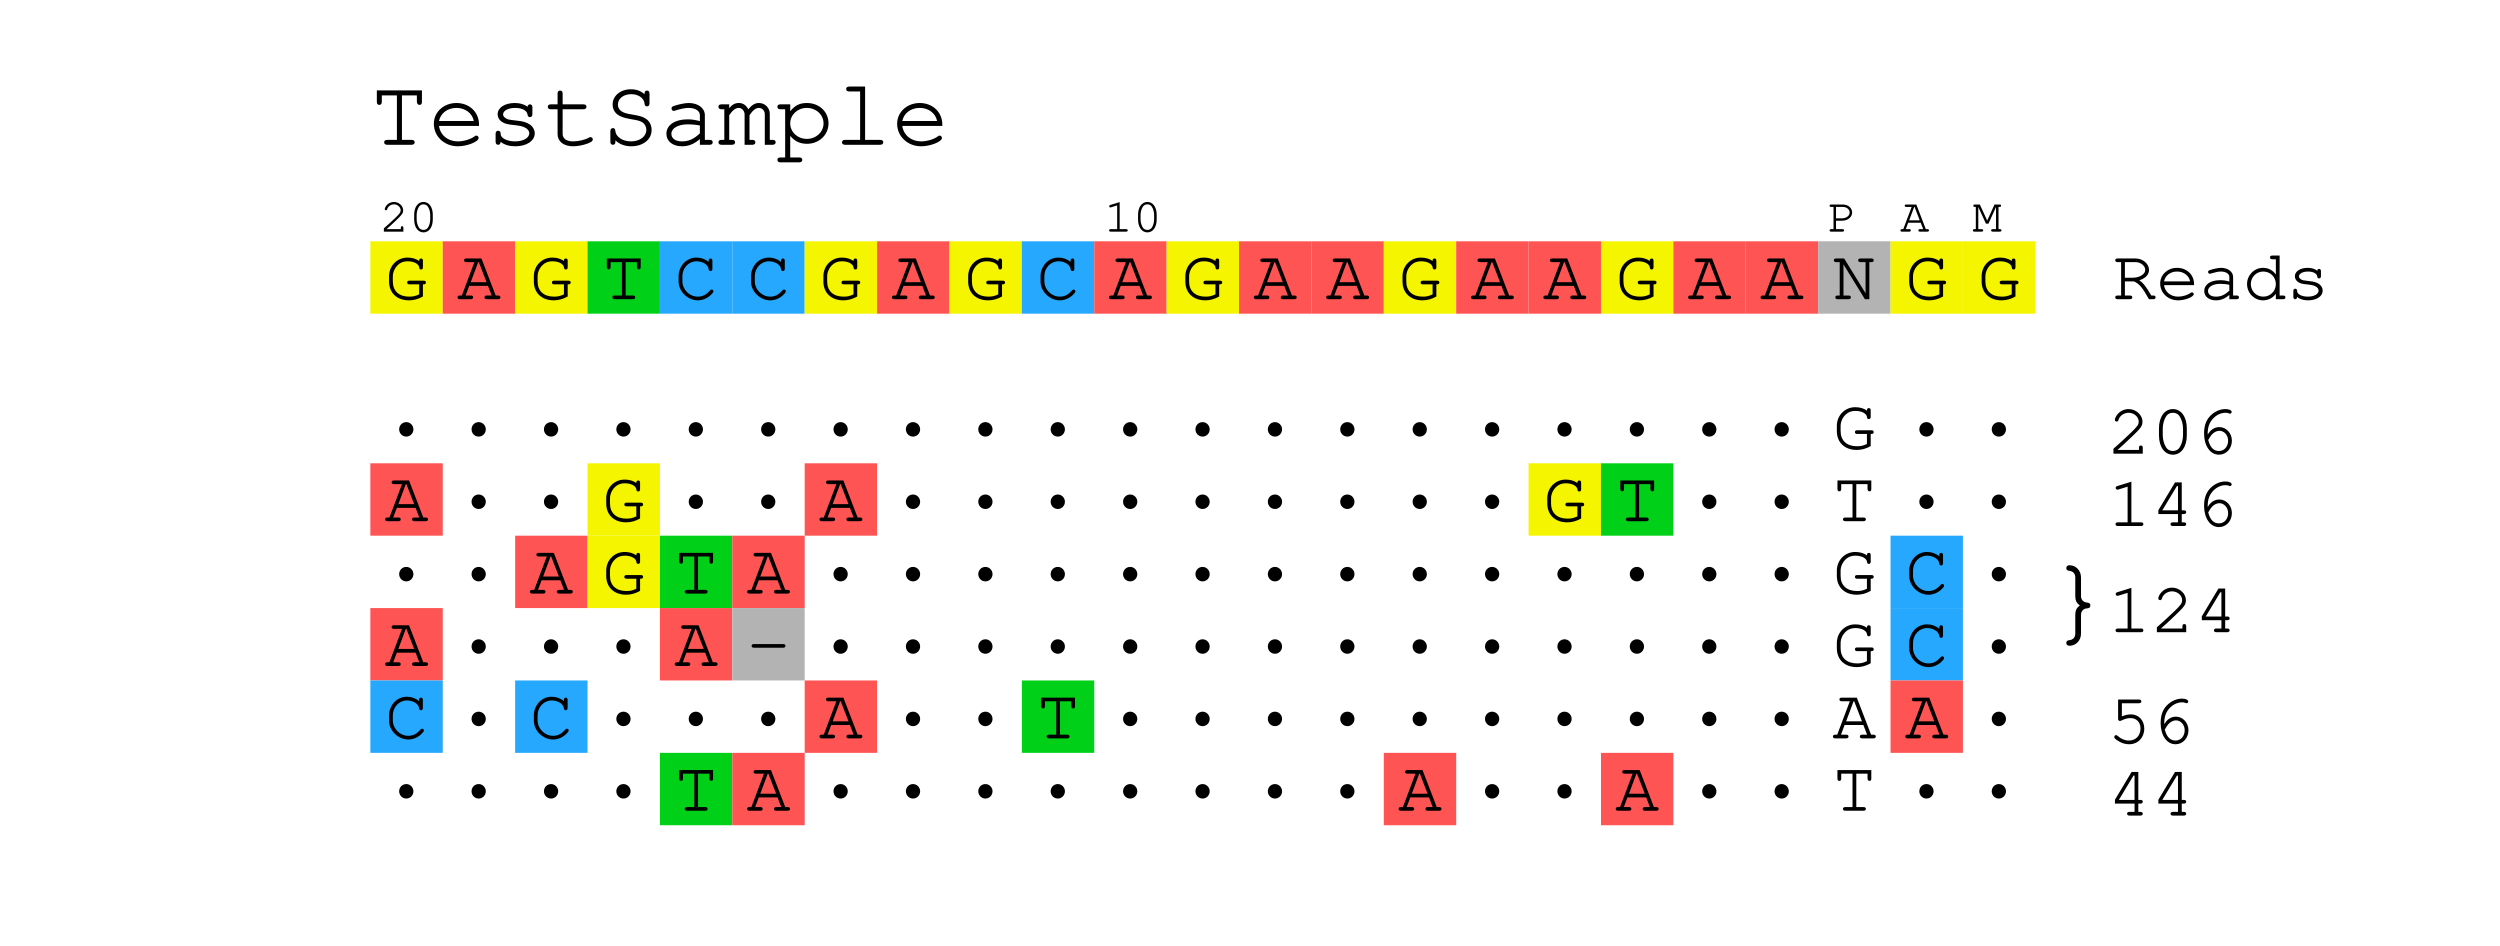
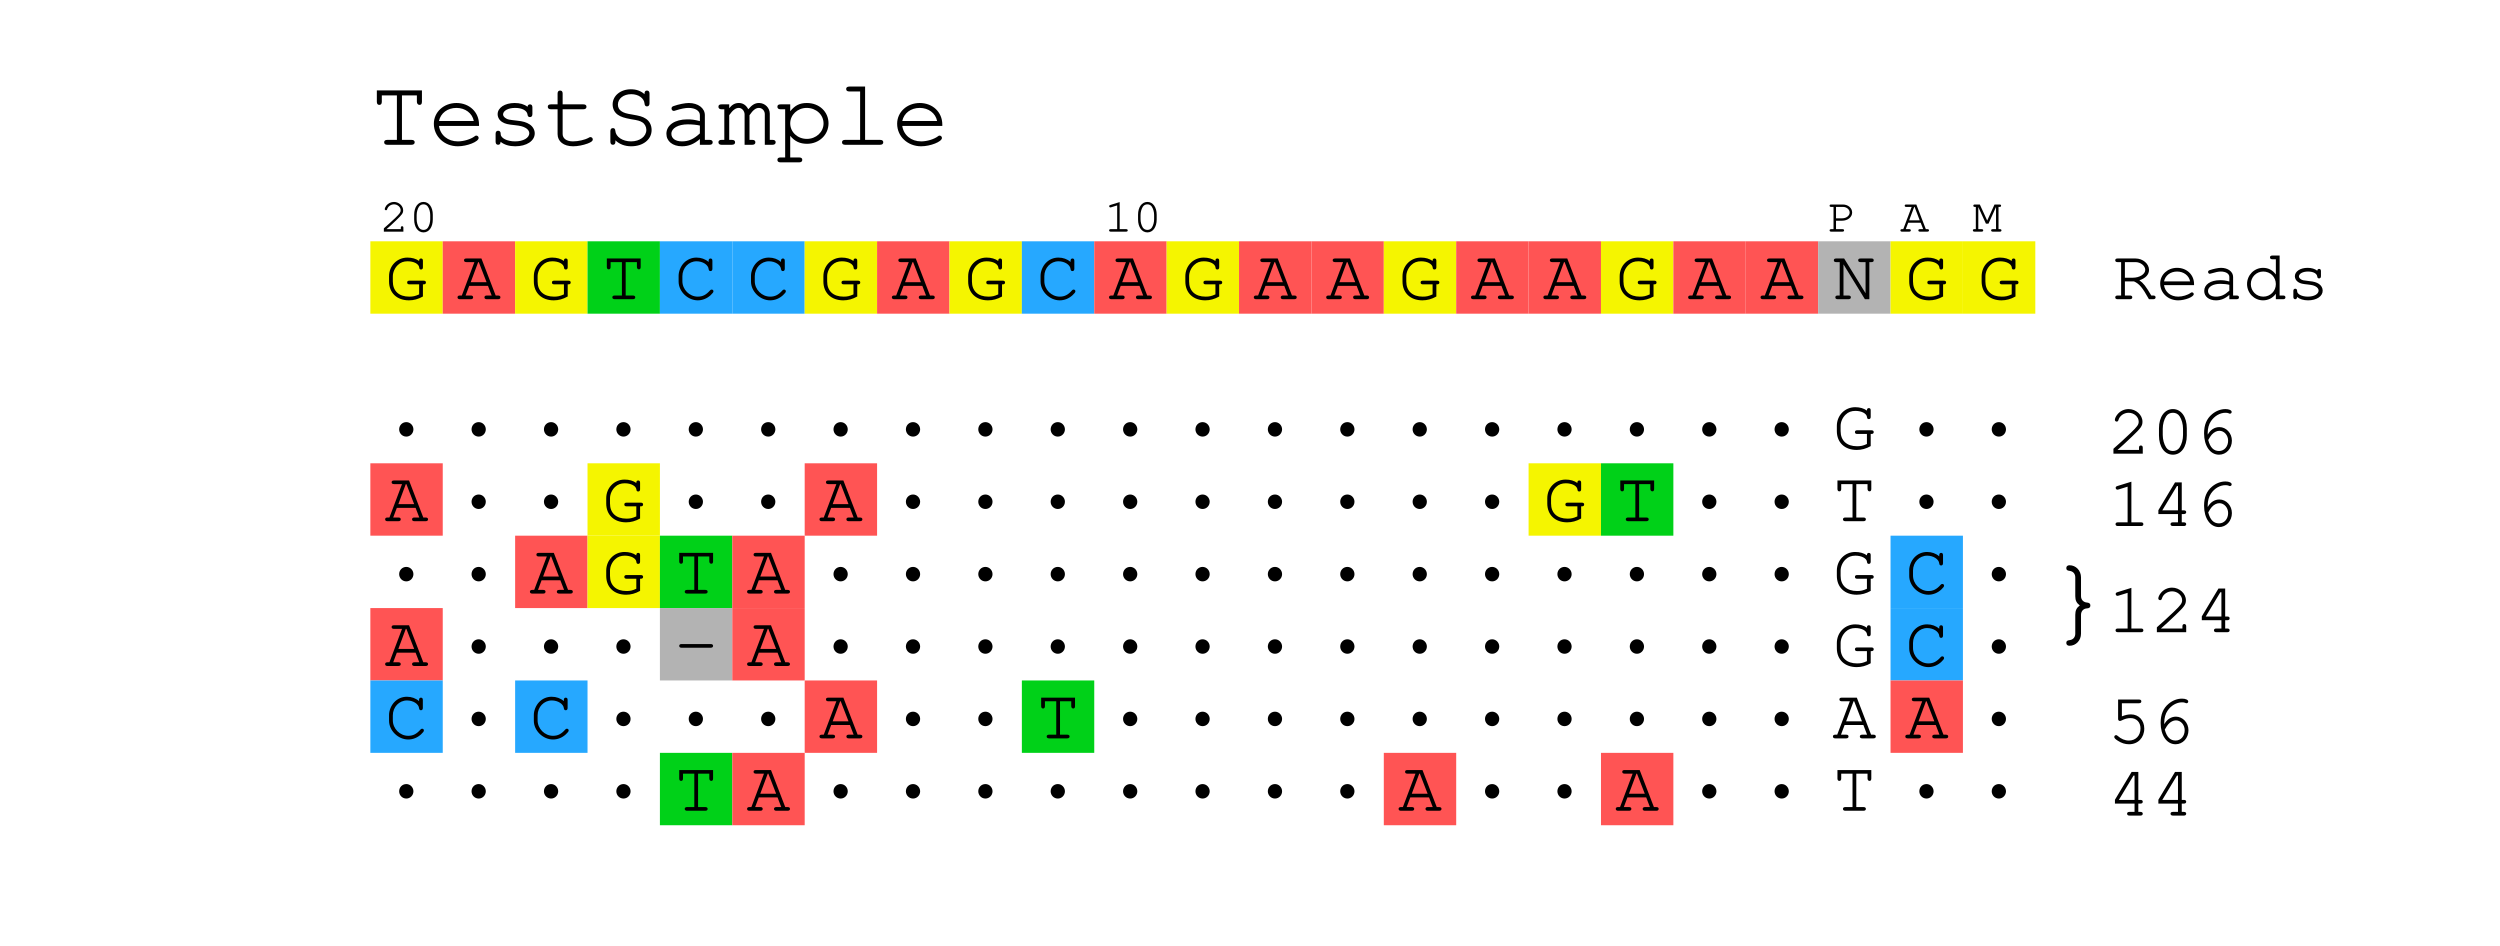
<svg xmlns="http://www.w3.org/2000/svg" baseProfile="full" height="196" version="1.1" width="100%">
  <defs />
  <text style="font-size:20px; font-family:Courier" x="20" y="30">TestSample</text>
  <text style="font-size:10px; font-family:Courier" x="172" y="48">10</text>
  <text style="font-size:10px; font-family:Courier" x="22" y="48">20</text>
  <text style="font-size:10px; font-family:Courier" x="322" y="48">P</text>
  <text style="font-size:10px; font-family:Courier" x="337" y="48">A</text>
  <text style="font-size:10px; font-family:Courier" x="352" y="48">M</text>
  <rect fill="#F5F500" height="15" width="15" x="20" y="50" />
  <text fill="black" style="font-size:15px; font-family:Courier" x="23" y="62">G</text>
  <rect fill="#FF5454" height="15" width="15" x="35" y="50" />
  <text fill="black" style="font-size:15px; font-family:Courier" x="38" y="62">A</text>
  <rect fill="#F5F500" height="15" width="15" x="50" y="50" />
  <text fill="black" style="font-size:15px; font-family:Courier" x="53" y="62">G</text>
  <rect fill="#00D118" height="15" width="15" x="65" y="50" />
  <text fill="black" style="font-size:15px; font-family:Courier" x="68" y="62">T</text>
  <rect fill="#26A8FF" height="15" width="15" x="80" y="50" />
  <text fill="black" style="font-size:15px; font-family:Courier" x="83" y="62">C</text>
  <rect fill="#26A8FF" height="15" width="15" x="95" y="50" />
  <text fill="black" style="font-size:15px; font-family:Courier" x="98" y="62">C</text>
  <rect fill="#F5F500" height="15" width="15" x="110" y="50" />
  <text fill="black" style="font-size:15px; font-family:Courier" x="113" y="62">G</text>
  <rect fill="#FF5454" height="15" width="15" x="125" y="50" />
  <text fill="black" style="font-size:15px; font-family:Courier" x="128" y="62">A</text>
  <rect fill="#F5F500" height="15" width="15" x="140" y="50" />
  <text fill="black" style="font-size:15px; font-family:Courier" x="143" y="62">G</text>
  <rect fill="#26A8FF" height="15" width="15" x="155" y="50" />
  <text fill="black" style="font-size:15px; font-family:Courier" x="158" y="62">C</text>
  <rect fill="#FF5454" height="15" width="15" x="170" y="50" />
  <text fill="black" style="font-size:15px; font-family:Courier" x="173" y="62">A</text>
  <rect fill="#F5F500" height="15" width="15" x="185" y="50" />
  <text fill="black" style="font-size:15px; font-family:Courier" x="188" y="62">G</text>
  <rect fill="#FF5454" height="15" width="15" x="200" y="50" />
  <text fill="black" style="font-size:15px; font-family:Courier" x="203" y="62">A</text>
  <rect fill="#FF5454" height="15" width="15" x="215" y="50" />
  <text fill="black" style="font-size:15px; font-family:Courier" x="218" y="62">A</text>
  <rect fill="#F5F500" height="15" width="15" x="230" y="50" />
  <text fill="black" style="font-size:15px; font-family:Courier" x="233" y="62">G</text>
  <rect fill="#FF5454" height="15" width="15" x="245" y="50" />
  <text fill="black" style="font-size:15px; font-family:Courier" x="248" y="62">A</text>
  <rect fill="#FF5454" height="15" width="15" x="260" y="50" />
  <text fill="black" style="font-size:15px; font-family:Courier" x="263" y="62">A</text>
  <rect fill="#F5F500" height="15" width="15" x="275" y="50" />
  <text fill="black" style="font-size:15px; font-family:Courier" x="278" y="62">G</text>
  <rect fill="#FF5454" height="15" width="15" x="290" y="50" />
  <text fill="black" style="font-size:15px; font-family:Courier" x="293" y="62">A</text>
  <rect fill="#FF5454" height="15" width="15" x="305" y="50" />
  <text fill="black" style="font-size:15px; font-family:Courier" x="308" y="62">A</text>
  <rect fill="#B3B3B3" height="15" width="15" x="320" y="50" />
  <text fill="black" style="font-size:15px; font-family:Courier" x="323" y="62">N</text>
  <rect fill="#F5F500" height="15" width="15" x="335" y="50" />
  <text fill="black" style="font-size:15px; font-family:Courier" x="338" y="62">G</text>
  <rect fill="#F5F500" height="15" width="15" x="350" y="50" />
  <text fill="black" style="font-size:15px; font-family:Courier" x="353" y="62">G</text>
  <text style="font-size:15px; font-family:Courier" x="381" y="62">Reads</text>
  <text fill="black" style="font-size:10px; font-family:Courier" x="24.5" y="92">•</text>
  <text fill="black" style="font-size:10px; font-family:Courier" x="39.5" y="92">•</text>
  <text fill="black" style="font-size:10px; font-family:Courier" x="54.5" y="92">•</text>
  <text fill="black" style="font-size:10px; font-family:Courier" x="69.5" y="92">•</text>
  <text fill="black" style="font-size:10px; font-family:Courier" x="84.5" y="92">•</text>
  <text fill="black" style="font-size:10px; font-family:Courier" x="99.5" y="92">•</text>
  <text fill="black" style="font-size:10px; font-family:Courier" x="114.5" y="92">•</text>
  <text fill="black" style="font-size:10px; font-family:Courier" x="129.5" y="92">•</text>
  <text fill="black" style="font-size:10px; font-family:Courier" x="144.5" y="92">•</text>
  <text fill="black" style="font-size:10px; font-family:Courier" x="159.5" y="92">•</text>
  <text fill="black" style="font-size:10px; font-family:Courier" x="174.5" y="92">•</text>
  <text fill="black" style="font-size:10px; font-family:Courier" x="189.5" y="92">•</text>
  <text fill="black" style="font-size:10px; font-family:Courier" x="204.5" y="92">•</text>
  <text fill="black" style="font-size:10px; font-family:Courier" x="219.5" y="92">•</text>
  <text fill="black" style="font-size:10px; font-family:Courier" x="234.5" y="92">•</text>
  <text fill="black" style="font-size:10px; font-family:Courier" x="249.5" y="92">•</text>
  <text fill="black" style="font-size:10px; font-family:Courier" x="264.5" y="92">•</text>
  <text fill="black" style="font-size:10px; font-family:Courier" x="279.5" y="92">•</text>
  <text fill="black" style="font-size:10px; font-family:Courier" x="294.5" y="92">•</text>
  <text fill="black" style="font-size:10px; font-family:Courier" x="309.5" y="92">•</text>
  <text fill="black" style="font-size:15px; font-family:Courier" x="323" y="93">G</text>
  <text fill="black" style="font-size:10px; font-family:Courier" x="339.5" y="92">•</text>
  <text fill="black" style="font-size:10px; font-family:Courier" x="354.5" y="92">•</text>
  <text fill="black" style="font-size:15px; font-family:Courier" x="380" y="94">206</text>
  <rect fill="#FF5454" height="15" width="15" x="20" y="96" />
  <text fill="black" style="font-size:15px; font-family:Courier" x="23" y="108">A</text>
  <text fill="black" style="font-size:10px; font-family:Courier" x="39.5" y="107">•</text>
  <text fill="black" style="font-size:10px; font-family:Courier" x="54.5" y="107">•</text>
  <rect fill="#F5F500" height="15" width="15" x="65" y="96" />
  <text fill="black" style="font-size:15px; font-family:Courier" x="68" y="108">G</text>
  <text fill="black" style="font-size:10px; font-family:Courier" x="84.5" y="107">•</text>
  <text fill="black" style="font-size:10px; font-family:Courier" x="99.5" y="107">•</text>
  <rect fill="#FF5454" height="15" width="15" x="110" y="96" />
  <text fill="black" style="font-size:15px; font-family:Courier" x="113" y="108">A</text>
  <text fill="black" style="font-size:10px; font-family:Courier" x="129.5" y="107">•</text>
  <text fill="black" style="font-size:10px; font-family:Courier" x="144.5" y="107">•</text>
  <text fill="black" style="font-size:10px; font-family:Courier" x="159.5" y="107">•</text>
  <text fill="black" style="font-size:10px; font-family:Courier" x="174.5" y="107">•</text>
  <text fill="black" style="font-size:10px; font-family:Courier" x="189.5" y="107">•</text>
  <text fill="black" style="font-size:10px; font-family:Courier" x="204.5" y="107">•</text>
  <text fill="black" style="font-size:10px; font-family:Courier" x="219.5" y="107">•</text>
  <text fill="black" style="font-size:10px; font-family:Courier" x="234.5" y="107">•</text>
  <text fill="black" style="font-size:10px; font-family:Courier" x="249.5" y="107">•</text>
  <rect fill="#F5F500" height="15" width="15" x="260" y="96" />
  <text fill="black" style="font-size:15px; font-family:Courier" x="263" y="108">G</text>
  <rect fill="#00D118" height="15" width="15" x="275" y="96" />
  <text fill="black" style="font-size:15px; font-family:Courier" x="278" y="108">T</text>
  <text fill="black" style="font-size:10px; font-family:Courier" x="294.5" y="107">•</text>
  <text fill="black" style="font-size:10px; font-family:Courier" x="309.5" y="107">•</text>
  <text fill="black" style="font-size:15px; font-family:Courier" x="323" y="108">T</text>
  <text fill="black" style="font-size:10px; font-family:Courier" x="339.5" y="107">•</text>
  <text fill="black" style="font-size:10px; font-family:Courier" x="354.5" y="107">•</text>
  <text fill="black" style="font-size:15px; font-family:Courier" x="380" y="109">146</text>
  <text fill="black" style="font-size:10px; font-family:Courier" x="24.5" y="122">•</text>
  <text fill="black" style="font-size:10px; font-family:Courier" x="39.5" y="122">•</text>
  <rect fill="#FF5454" height="15" width="15" x="50" y="111" />
  <text fill="black" style="font-size:15px; font-family:Courier" x="53" y="123">A</text>
  <rect fill="#F5F500" height="15" width="15" x="65" y="111" />
  <text fill="black" style="font-size:15px; font-family:Courier" x="68" y="123">G</text>
  <rect fill="#00D118" height="15" width="15" x="80" y="111" />
  <text fill="black" style="font-size:15px; font-family:Courier" x="83" y="123">T</text>
  <rect fill="#FF5454" height="15" width="15" x="95" y="111" />
  <text fill="black" style="font-size:15px; font-family:Courier" x="98" y="123">A</text>
  <text fill="black" style="font-size:10px; font-family:Courier" x="114.5" y="122">•</text>
  <text fill="black" style="font-size:10px; font-family:Courier" x="129.5" y="122">•</text>
  <text fill="black" style="font-size:10px; font-family:Courier" x="144.5" y="122">•</text>
  <text fill="black" style="font-size:10px; font-family:Courier" x="159.5" y="122">•</text>
  <text fill="black" style="font-size:10px; font-family:Courier" x="174.5" y="122">•</text>
  <text fill="black" style="font-size:10px; font-family:Courier" x="189.5" y="122">•</text>
  <text fill="black" style="font-size:10px; font-family:Courier" x="204.5" y="122">•</text>
  <text fill="black" style="font-size:10px; font-family:Courier" x="219.5" y="122">•</text>
  <text fill="black" style="font-size:10px; font-family:Courier" x="234.5" y="122">•</text>
  <text fill="black" style="font-size:10px; font-family:Courier" x="249.5" y="122">•</text>
  <text fill="black" style="font-size:10px; font-family:Courier" x="264.5" y="122">•</text>
  <text fill="black" style="font-size:10px; font-family:Courier" x="279.5" y="122">•</text>
  <text fill="black" style="font-size:10px; font-family:Courier" x="294.5" y="122">•</text>
  <text fill="black" style="font-size:10px; font-family:Courier" x="309.5" y="122">•</text>
  <text fill="black" style="font-size:15px; font-family:Courier" x="323" y="123">G</text>
  <rect fill="#26A8FF" height="15" width="15" x="335" y="111" />
  <text fill="black" style="font-size:15px; font-family:Courier" x="338" y="123">C</text>
  <text fill="black" style="font-size:10px; font-family:Courier" x="354.5" y="122">•</text>
  <rect fill="#FF5454" height="15" width="15" x="20" y="126" />
  <text fill="black" style="font-size:15px; font-family:Courier" x="23" y="138">A</text>
  <text fill="black" style="font-size:10px; font-family:Courier" x="39.5" y="137">•</text>
  <text fill="black" style="font-size:10px; font-family:Courier" x="54.5" y="137">•</text>
  <text fill="black" style="font-size:10px; font-family:Courier" x="69.5" y="137">•</text>
-   <rect fill="#FF5454" height="15" width="15" x="80" y="126" />
-   <text fill="black" style="font-size:15px; font-family:Courier" x="83" y="138">A</text>
-   <rect fill="#B3B3B3" height="15" width="15" x="95" y="126" />
-   <text fill="black" style="font-size:15px; font-family:Courier" x="98" y="138">-</text>
+   <rect fill="#B3B3B3" height="15" width="15" x="80" y="126" />
+   <text fill="black" style="font-size:15px; font-family:Courier" x="83" y="138">-</text>
+   <rect fill="#FF5454" height="15" width="15" x="95" y="126" />
+   <text fill="black" style="font-size:15px; font-family:Courier" x="98" y="138">A</text>
  <text fill="black" style="font-size:10px; font-family:Courier" x="114.5" y="137">•</text>
  <text fill="black" style="font-size:10px; font-family:Courier" x="129.5" y="137">•</text>
  <text fill="black" style="font-size:10px; font-family:Courier" x="144.5" y="137">•</text>
  <text fill="black" style="font-size:10px; font-family:Courier" x="159.5" y="137">•</text>
  <text fill="black" style="font-size:10px; font-family:Courier" x="174.5" y="137">•</text>
  <text fill="black" style="font-size:10px; font-family:Courier" x="189.5" y="137">•</text>
  <text fill="black" style="font-size:10px; font-family:Courier" x="204.5" y="137">•</text>
  <text fill="black" style="font-size:10px; font-family:Courier" x="219.5" y="137">•</text>
  <text fill="black" style="font-size:10px; font-family:Courier" x="234.5" y="137">•</text>
  <text fill="black" style="font-size:10px; font-family:Courier" x="249.5" y="137">•</text>
  <text fill="black" style="font-size:10px; font-family:Courier" x="264.5" y="137">•</text>
  <text fill="black" style="font-size:10px; font-family:Courier" x="279.5" y="137">•</text>
  <text fill="black" style="font-size:10px; font-family:Courier" x="294.5" y="137">•</text>
  <text fill="black" style="font-size:10px; font-family:Courier" x="309.5" y="137">•</text>
  <text fill="black" style="font-size:15px; font-family:Courier" x="323" y="138">G</text>
  <rect fill="#26A8FF" height="15" width="15" x="335" y="126" />
  <text fill="black" style="font-size:15px; font-family:Courier" x="338" y="138">C</text>
  <text fill="black" style="font-size:10px; font-family:Courier" x="354.5" y="137">•</text>
  <text fill="black" style="font-size:15px; font-family:Courier" x="380" y="131">124</text>
  <text fill="black" style="font-size:23px; font-family:Courier" x="367" y="131">}</text>
  <rect fill="#26A8FF" height="15" width="15" x="20" y="141" />
  <text fill="black" style="font-size:15px; font-family:Courier" x="23" y="153">C</text>
  <text fill="black" style="font-size:10px; font-family:Courier" x="39.5" y="152">•</text>
  <rect fill="#26A8FF" height="15" width="15" x="50" y="141" />
  <text fill="black" style="font-size:15px; font-family:Courier" x="53" y="153">C</text>
  <text fill="black" style="font-size:10px; font-family:Courier" x="69.5" y="152">•</text>
  <text fill="black" style="font-size:10px; font-family:Courier" x="84.5" y="152">•</text>
  <text fill="black" style="font-size:10px; font-family:Courier" x="99.5" y="152">•</text>
  <rect fill="#FF5454" height="15" width="15" x="110" y="141" />
  <text fill="black" style="font-size:15px; font-family:Courier" x="113" y="153">A</text>
  <text fill="black" style="font-size:10px; font-family:Courier" x="129.5" y="152">•</text>
  <text fill="black" style="font-size:10px; font-family:Courier" x="144.5" y="152">•</text>
  <rect fill="#00D118" height="15" width="15" x="155" y="141" />
  <text fill="black" style="font-size:15px; font-family:Courier" x="158" y="153">T</text>
  <text fill="black" style="font-size:10px; font-family:Courier" x="174.5" y="152">•</text>
  <text fill="black" style="font-size:10px; font-family:Courier" x="189.5" y="152">•</text>
  <text fill="black" style="font-size:10px; font-family:Courier" x="204.5" y="152">•</text>
  <text fill="black" style="font-size:10px; font-family:Courier" x="219.5" y="152">•</text>
  <text fill="black" style="font-size:10px; font-family:Courier" x="234.5" y="152">•</text>
  <text fill="black" style="font-size:10px; font-family:Courier" x="249.5" y="152">•</text>
  <text fill="black" style="font-size:10px; font-family:Courier" x="264.5" y="152">•</text>
  <text fill="black" style="font-size:10px; font-family:Courier" x="279.5" y="152">•</text>
  <text fill="black" style="font-size:10px; font-family:Courier" x="294.5" y="152">•</text>
  <text fill="black" style="font-size:10px; font-family:Courier" x="309.5" y="152">•</text>
  <text fill="black" style="font-size:15px; font-family:Courier" x="323" y="153">A</text>
  <rect fill="#FF5454" height="15" width="15" x="335" y="141" />
  <text fill="black" style="font-size:15px; font-family:Courier" x="338" y="153">A</text>
  <text fill="black" style="font-size:10px; font-family:Courier" x="354.5" y="152">•</text>
  <text fill="black" style="font-size:15px; font-family:Courier" x="380" y="154">56</text>
  <text fill="black" style="font-size:10px; font-family:Courier" x="24.5" y="167">•</text>
  <text fill="black" style="font-size:10px; font-family:Courier" x="39.5" y="167">•</text>
  <text fill="black" style="font-size:10px; font-family:Courier" x="54.5" y="167">•</text>
  <text fill="black" style="font-size:10px; font-family:Courier" x="69.5" y="167">•</text>
  <rect fill="#00D118" height="15" width="15" x="80" y="156" />
  <text fill="black" style="font-size:15px; font-family:Courier" x="83" y="168">T</text>
  <rect fill="#FF5454" height="15" width="15" x="95" y="156" />
  <text fill="black" style="font-size:15px; font-family:Courier" x="98" y="168">A</text>
  <text fill="black" style="font-size:10px; font-family:Courier" x="114.5" y="167">•</text>
  <text fill="black" style="font-size:10px; font-family:Courier" x="129.5" y="167">•</text>
  <text fill="black" style="font-size:10px; font-family:Courier" x="144.5" y="167">•</text>
  <text fill="black" style="font-size:10px; font-family:Courier" x="159.5" y="167">•</text>
  <text fill="black" style="font-size:10px; font-family:Courier" x="174.5" y="167">•</text>
  <text fill="black" style="font-size:10px; font-family:Courier" x="189.5" y="167">•</text>
  <text fill="black" style="font-size:10px; font-family:Courier" x="204.5" y="167">•</text>
  <text fill="black" style="font-size:10px; font-family:Courier" x="219.5" y="167">•</text>
  <rect fill="#FF5454" height="15" width="15" x="230" y="156" />
  <text fill="black" style="font-size:15px; font-family:Courier" x="233" y="168">A</text>
  <text fill="black" style="font-size:10px; font-family:Courier" x="249.5" y="167">•</text>
  <text fill="black" style="font-size:10px; font-family:Courier" x="264.5" y="167">•</text>
  <rect fill="#FF5454" height="15" width="15" x="275" y="156" />
  <text fill="black" style="font-size:15px; font-family:Courier" x="278" y="168">A</text>
  <text fill="black" style="font-size:10px; font-family:Courier" x="294.5" y="167">•</text>
  <text fill="black" style="font-size:10px; font-family:Courier" x="309.5" y="167">•</text>
  <text fill="black" style="font-size:15px; font-family:Courier" x="323" y="168">T</text>
  <text fill="black" style="font-size:10px; font-family:Courier" x="339.5" y="167">•</text>
  <text fill="black" style="font-size:10px; font-family:Courier" x="354.5" y="167">•</text>
  <text fill="black" style="font-size:15px; font-family:Courier" x="380" y="169">44</text>
</svg>
